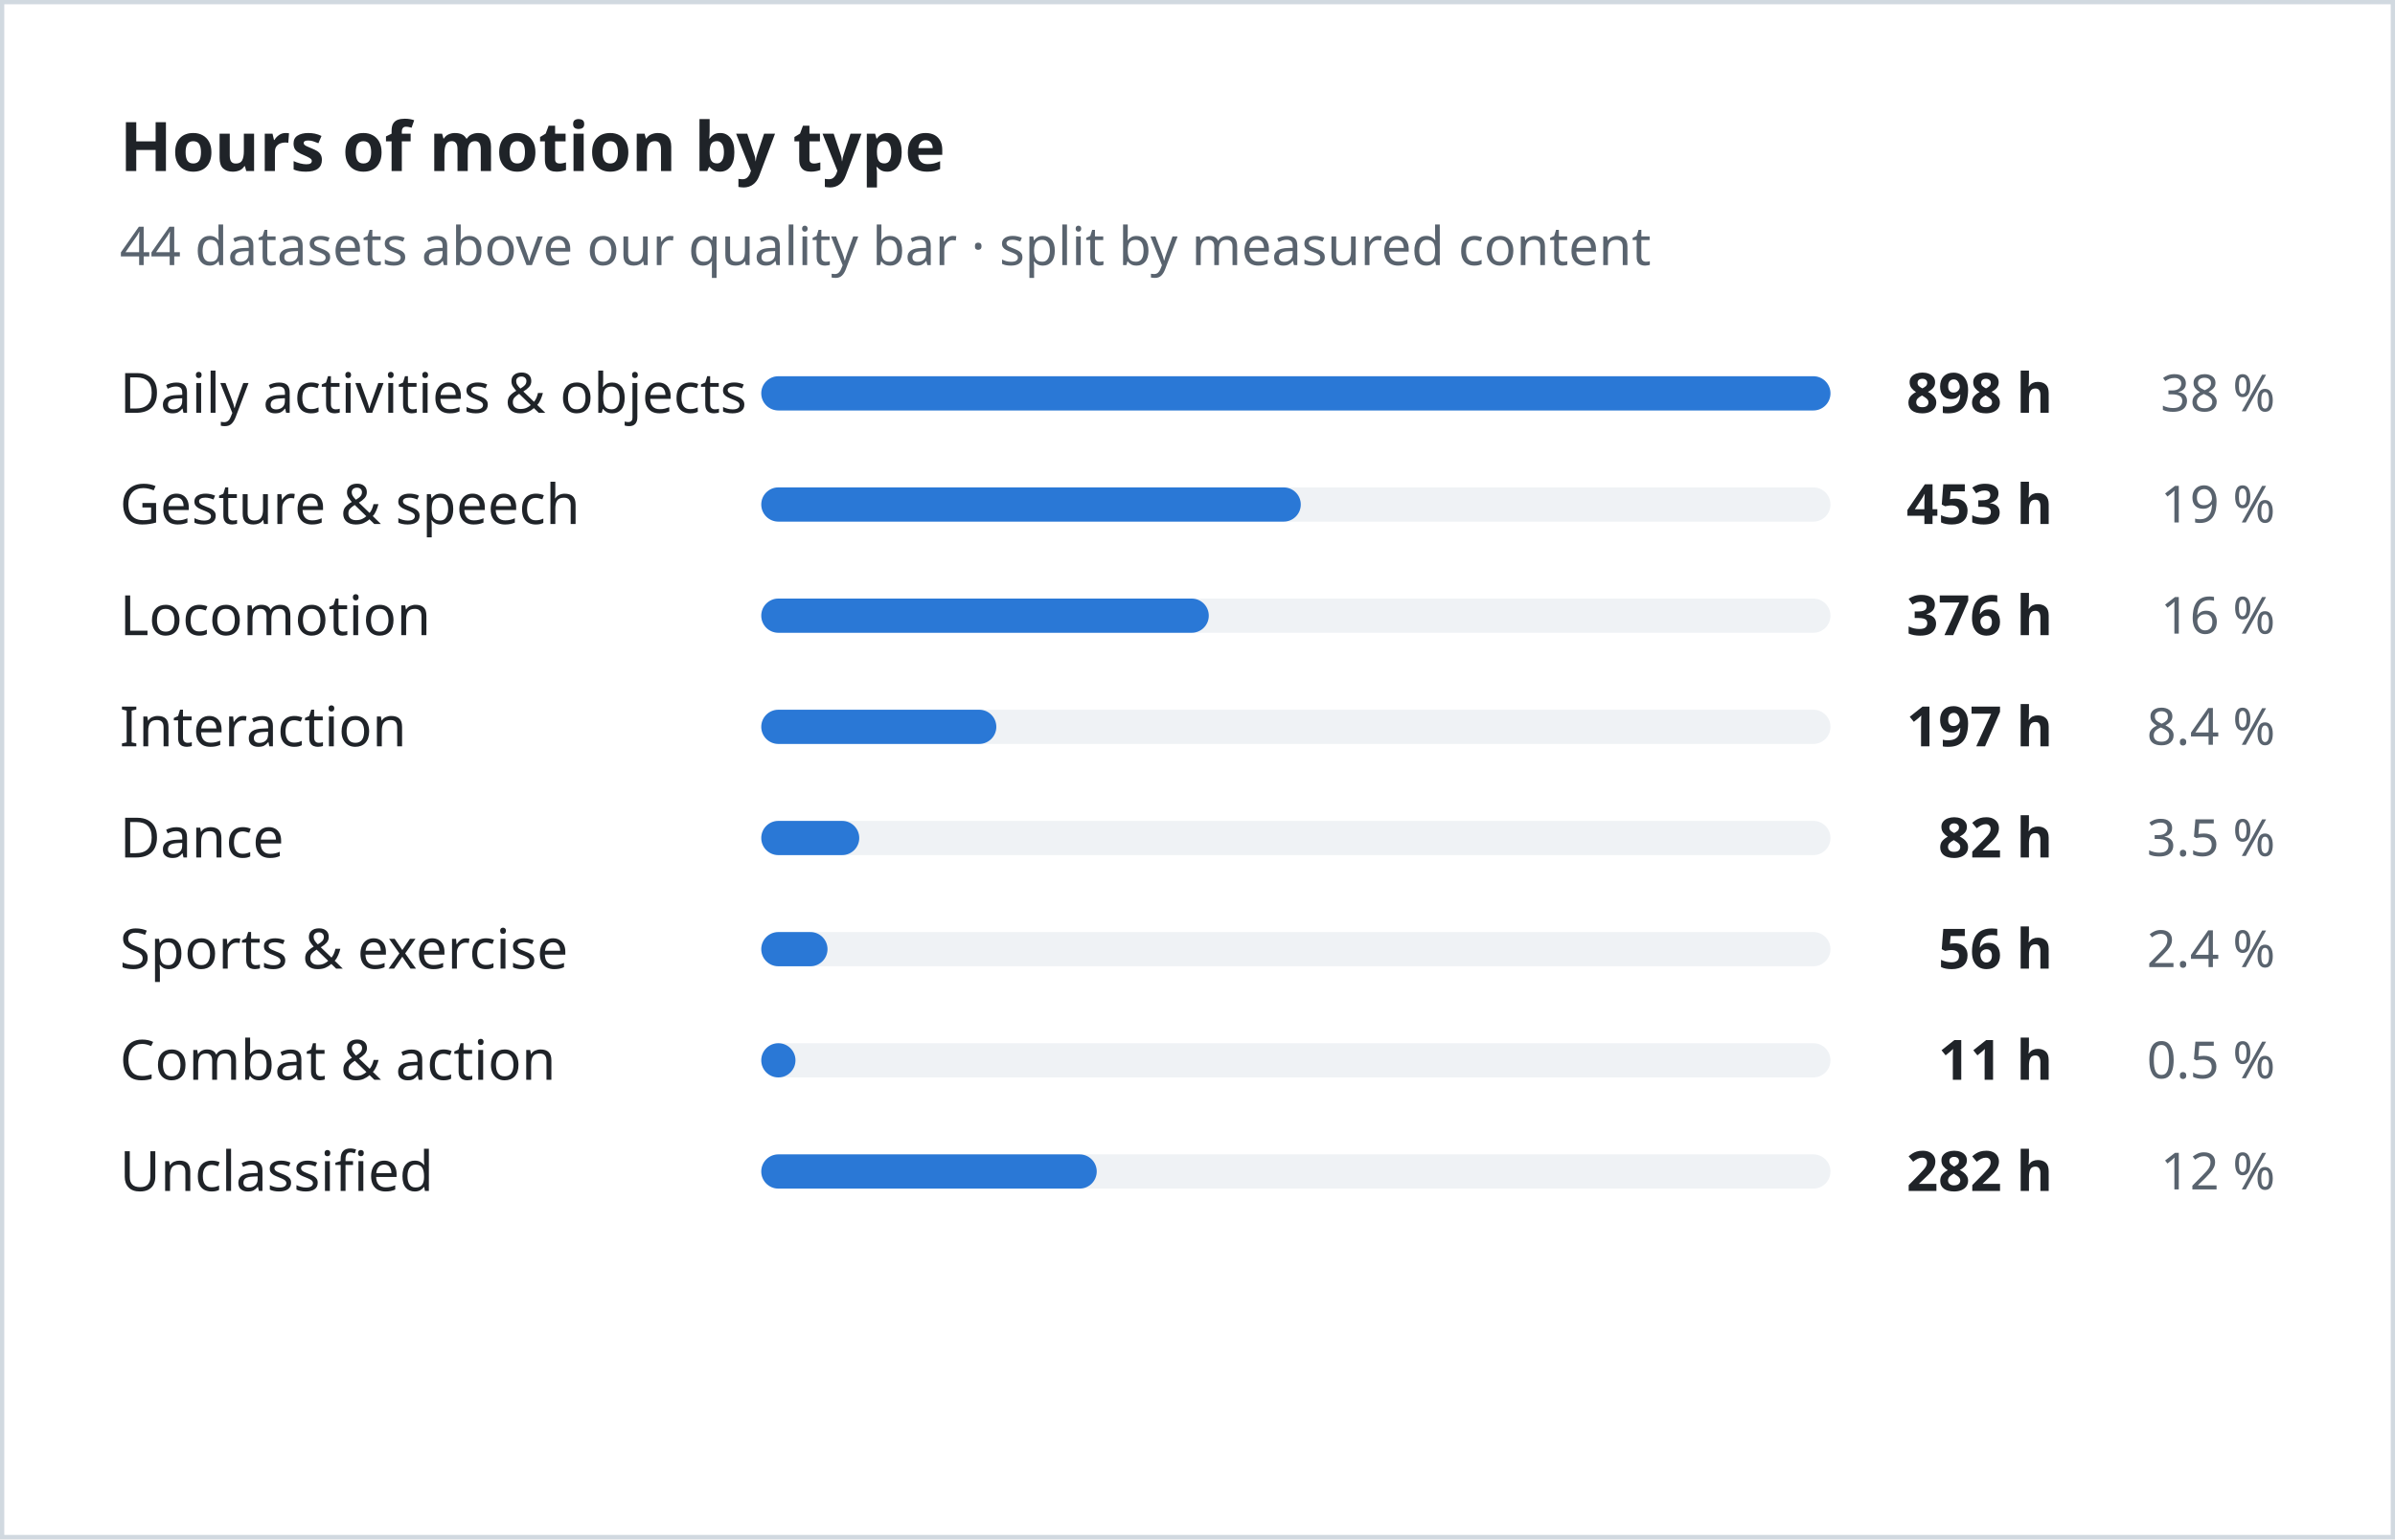
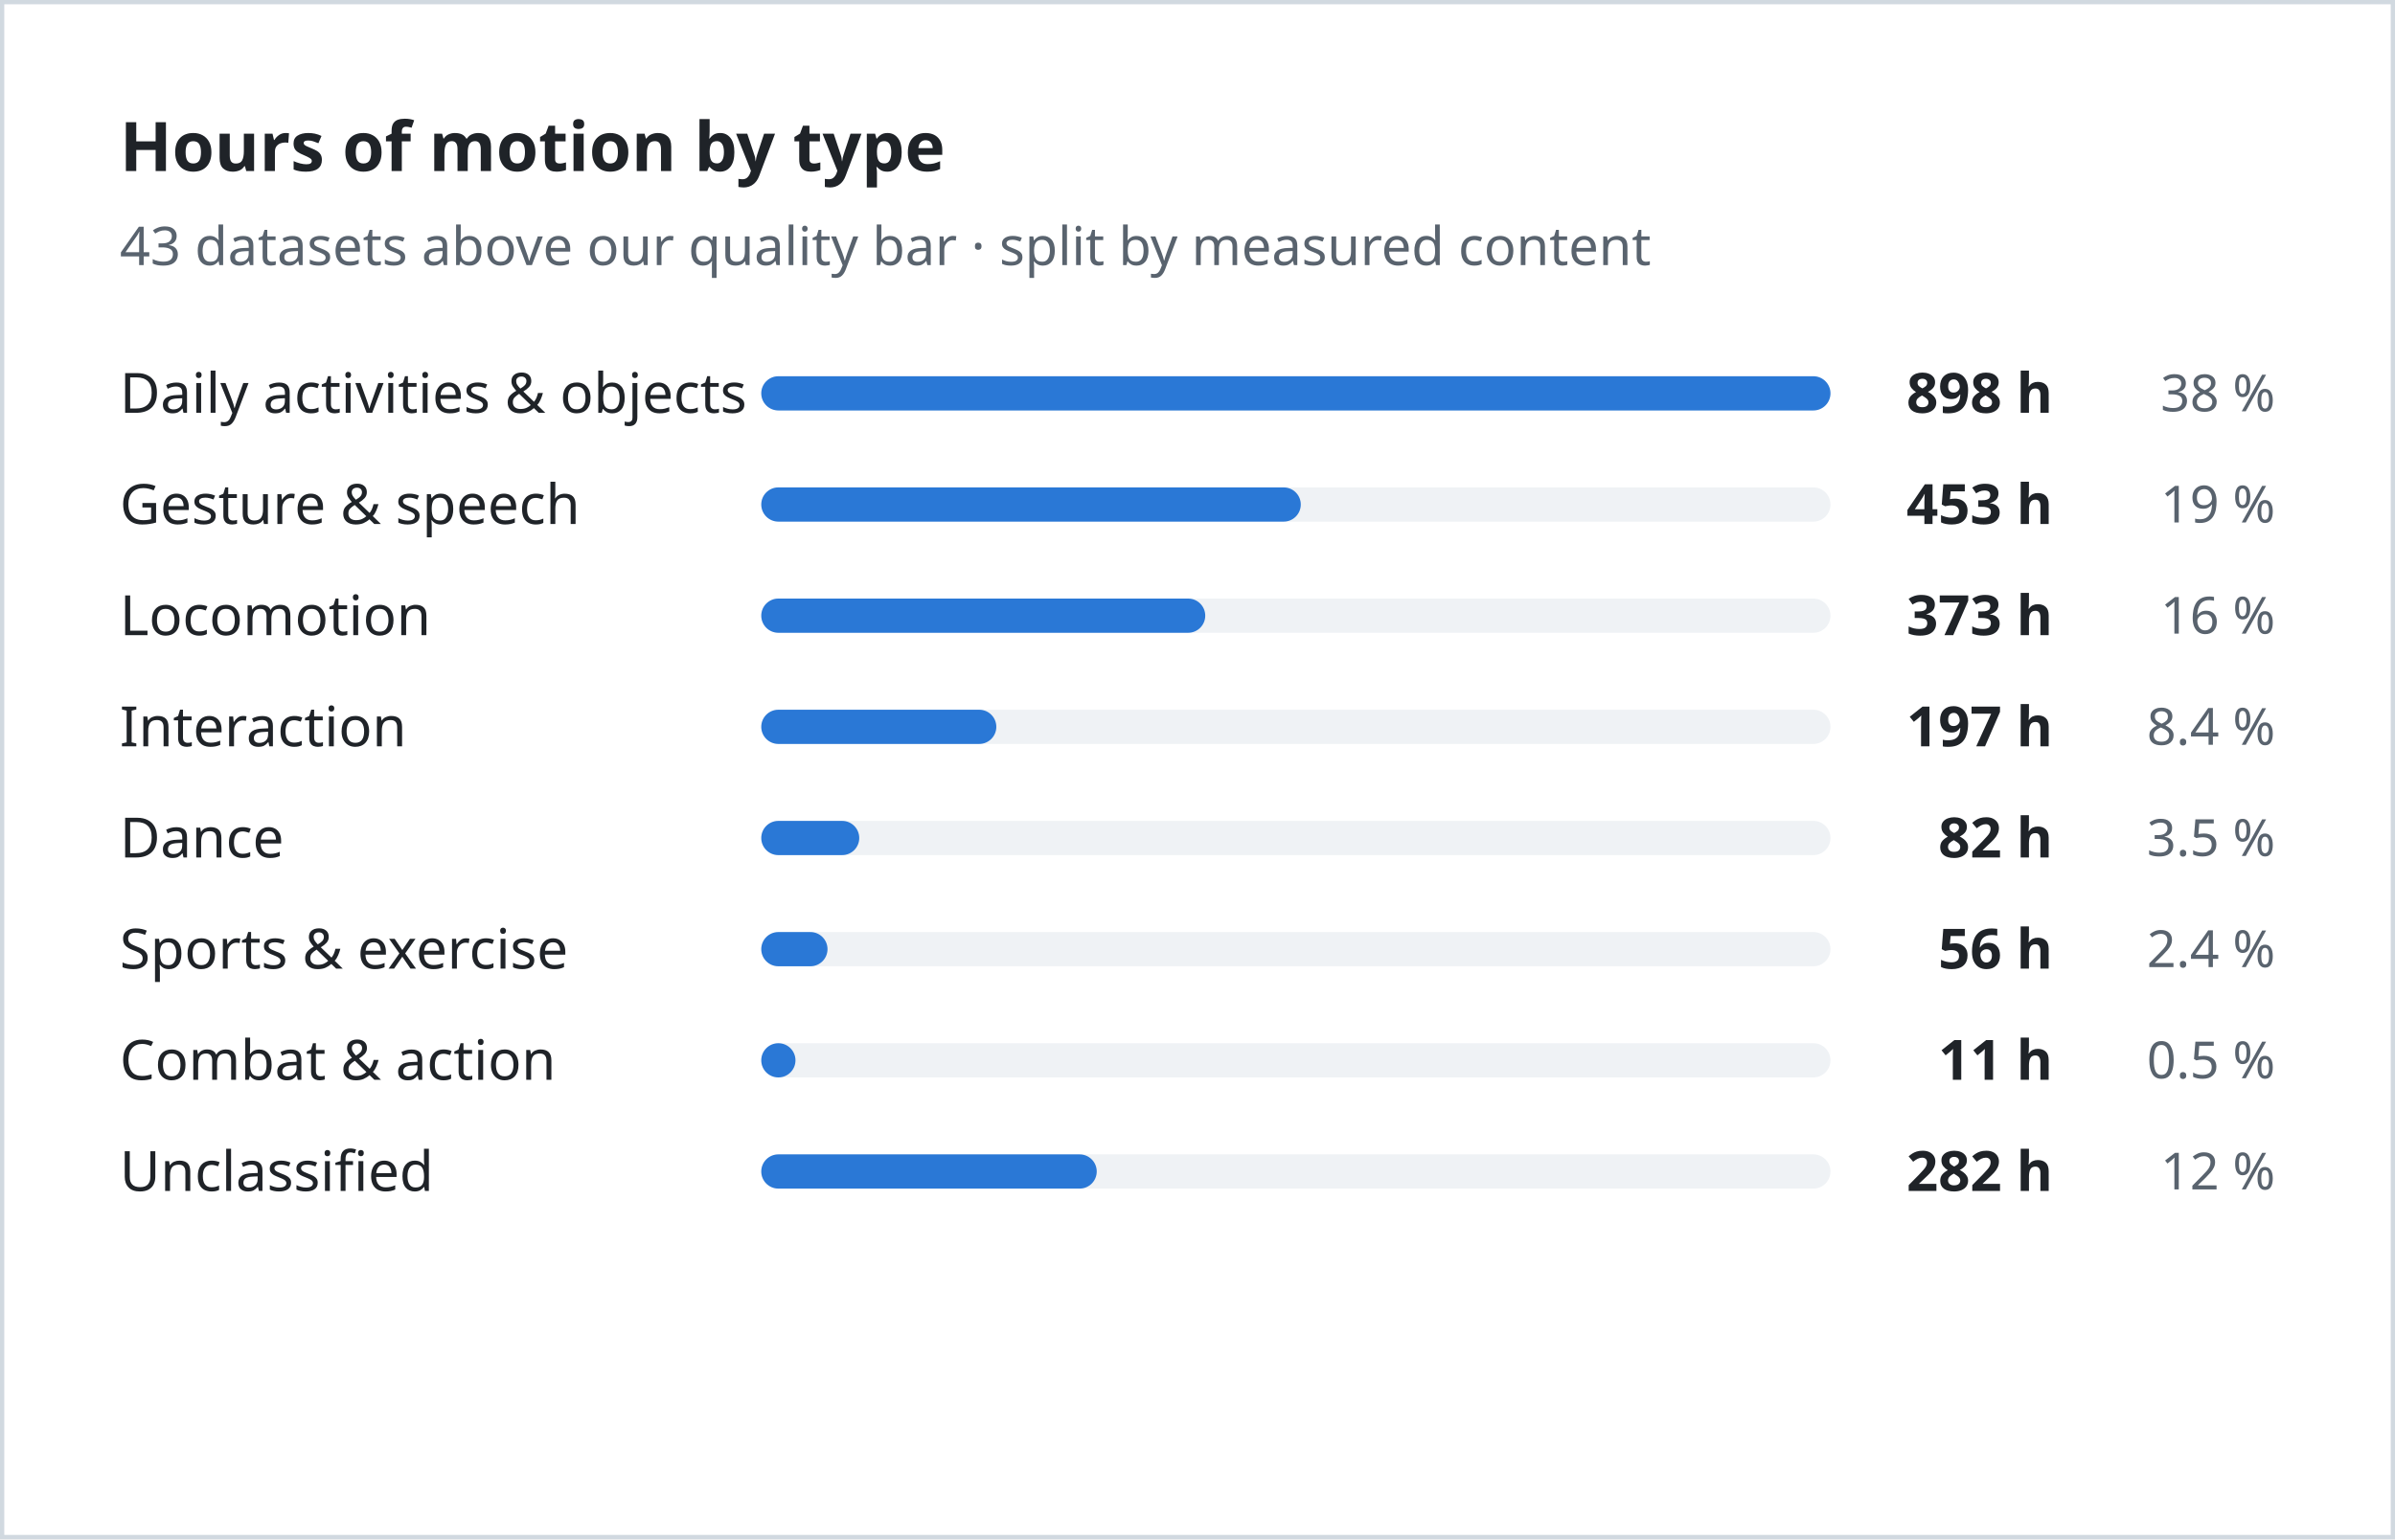
<svg xmlns="http://www.w3.org/2000/svg" width="560" height="360" viewBox="0 0 560 360" role="img" aria-label="Hours of motion by type" font-family="-apple-system, BlinkMacSystemFont, 'Segoe UI', 'Noto Sans', Helvetica, Arial, sans-serif">
  <rect x="0.5" y="0.5" width="559" height="359" fill="#ffffff" stroke="#d1d9e0" />
  <text x="28" y="40" font-size="16" font-weight="600" fill="#1f2328">Hours of motion by type</text>
-   <text x="28" y="62" font-size="12.5" fill="#59636e">44 datasets above our quality bar · split by measured content</text>
+   <text x="28" y="62" font-size="12.5" fill="#59636e">43 datasets above our quality bar · split by measured content</text>
  <text x="28" y="92.0" dy="0.35em" font-size="13" fill="#1f2328">Daily activities &amp; objects</text>
  <rect x="178" y="88.0" width="250" height="8" rx="4.0" fill="#eff2f5" />
  <rect x="178" y="88.0" width="250.00" height="8" rx="4.0" fill="#2a78d6" />
  <text x="480" y="92.0" dy="0.35em" text-anchor="end" font-size="13" font-weight="600" fill="#1f2328">898 h</text>
  <text x="532" y="92.0" dy="0.35em" text-anchor="end" font-size="12" fill="#59636e">38 %</text>
  <text x="28" y="118.0" dy="0.35em" font-size="13" fill="#1f2328">Gesture &amp; speech</text>
  <rect x="178" y="114.0" width="250" height="8" rx="4.0" fill="#eff2f5" />
  <rect x="178" y="114.0" width="126.15" height="8" rx="4.0" fill="#2a78d6" />
  <text x="480" y="118.0" dy="0.35em" text-anchor="end" font-size="13" font-weight="600" fill="#1f2328">453 h</text>
  <text x="532" y="118.0" dy="0.35em" text-anchor="end" font-size="12" fill="#59636e">19 %</text>
  <text x="28" y="144.0" dy="0.35em" font-size="13" fill="#1f2328">Locomotion</text>
  <rect x="178" y="140.0" width="250" height="8" rx="4.0" fill="#eff2f5" />
-   <rect x="178" y="140.0" width="104.64" height="8" rx="4.0" fill="#2a78d6" />
-   <text x="480" y="144.0" dy="0.35em" text-anchor="end" font-size="13" font-weight="600" fill="#1f2328">376 h</text>
+   <rect x="178" y="140.0" width="103.81" height="8" rx="4.0" fill="#2a78d6" />
+   <text x="480" y="144.0" dy="0.35em" text-anchor="end" font-size="13" font-weight="600" fill="#1f2328">373 h</text>
  <text x="532" y="144.0" dy="0.35em" text-anchor="end" font-size="12" fill="#59636e">16 %</text>
  <text x="28" y="170.0" dy="0.35em" font-size="13" fill="#1f2328">Interaction</text>
  <rect x="178" y="166.0" width="250" height="8" rx="4.0" fill="#eff2f5" />
  <rect x="178" y="166.0" width="54.96" height="8" rx="4.0" fill="#2a78d6" />
  <text x="480" y="170.0" dy="0.35em" text-anchor="end" font-size="13" font-weight="600" fill="#1f2328">197 h</text>
  <text x="532" y="170.0" dy="0.35em" text-anchor="end" font-size="12" fill="#59636e">8.4 %</text>
  <text x="28" y="196.0" dy="0.35em" font-size="13" fill="#1f2328">Dance</text>
  <rect x="178" y="192.0" width="250" height="8" rx="4.0" fill="#eff2f5" />
  <rect x="178" y="192.0" width="22.91" height="8" rx="4.0" fill="#2a78d6" />
  <text x="480" y="196.0" dy="0.35em" text-anchor="end" font-size="13" font-weight="600" fill="#1f2328">82 h</text>
  <text x="532" y="196.0" dy="0.35em" text-anchor="end" font-size="12" fill="#59636e">3.5 %</text>
  <text x="28" y="222.0" dy="0.35em" font-size="13" fill="#1f2328">Sports &amp; exercise</text>
  <rect x="178" y="218.0" width="250" height="8" rx="4.0" fill="#eff2f5" />
  <rect x="178" y="218.0" width="15.49" height="8" rx="4.0" fill="#2a78d6" />
  <text x="480" y="222.0" dy="0.35em" text-anchor="end" font-size="13" font-weight="600" fill="#1f2328">56 h</text>
  <text x="532" y="222.0" dy="0.35em" text-anchor="end" font-size="12" fill="#59636e">2.4 %</text>
  <text x="28" y="248.0" dy="0.35em" font-size="13" fill="#1f2328">Combat &amp; action</text>
  <rect x="178" y="244.0" width="250" height="8" rx="4.0" fill="#eff2f5" />
  <rect x="178" y="244.0" width="8.00" height="8" rx="4.0" fill="#2a78d6" />
  <text x="480" y="248.0" dy="0.35em" text-anchor="end" font-size="13" font-weight="600" fill="#1f2328">11 h</text>
  <text x="532" y="248.0" dy="0.35em" text-anchor="end" font-size="12" fill="#59636e">0.5 %</text>
  <text x="28" y="274.0" dy="0.35em" font-size="13" fill="#1f2328">Unclassified</text>
  <rect x="178" y="270.0" width="250" height="8" rx="4.0" fill="#eff2f5" />
  <rect x="178" y="270.0" width="78.44" height="8" rx="4.0" fill="#2a78d6" />
  <text x="480" y="274.0" dy="0.35em" text-anchor="end" font-size="13" font-weight="600" fill="#1f2328">282 h</text>
  <text x="532" y="274.0" dy="0.35em" text-anchor="end" font-size="12" fill="#59636e">12 %</text>
</svg>
